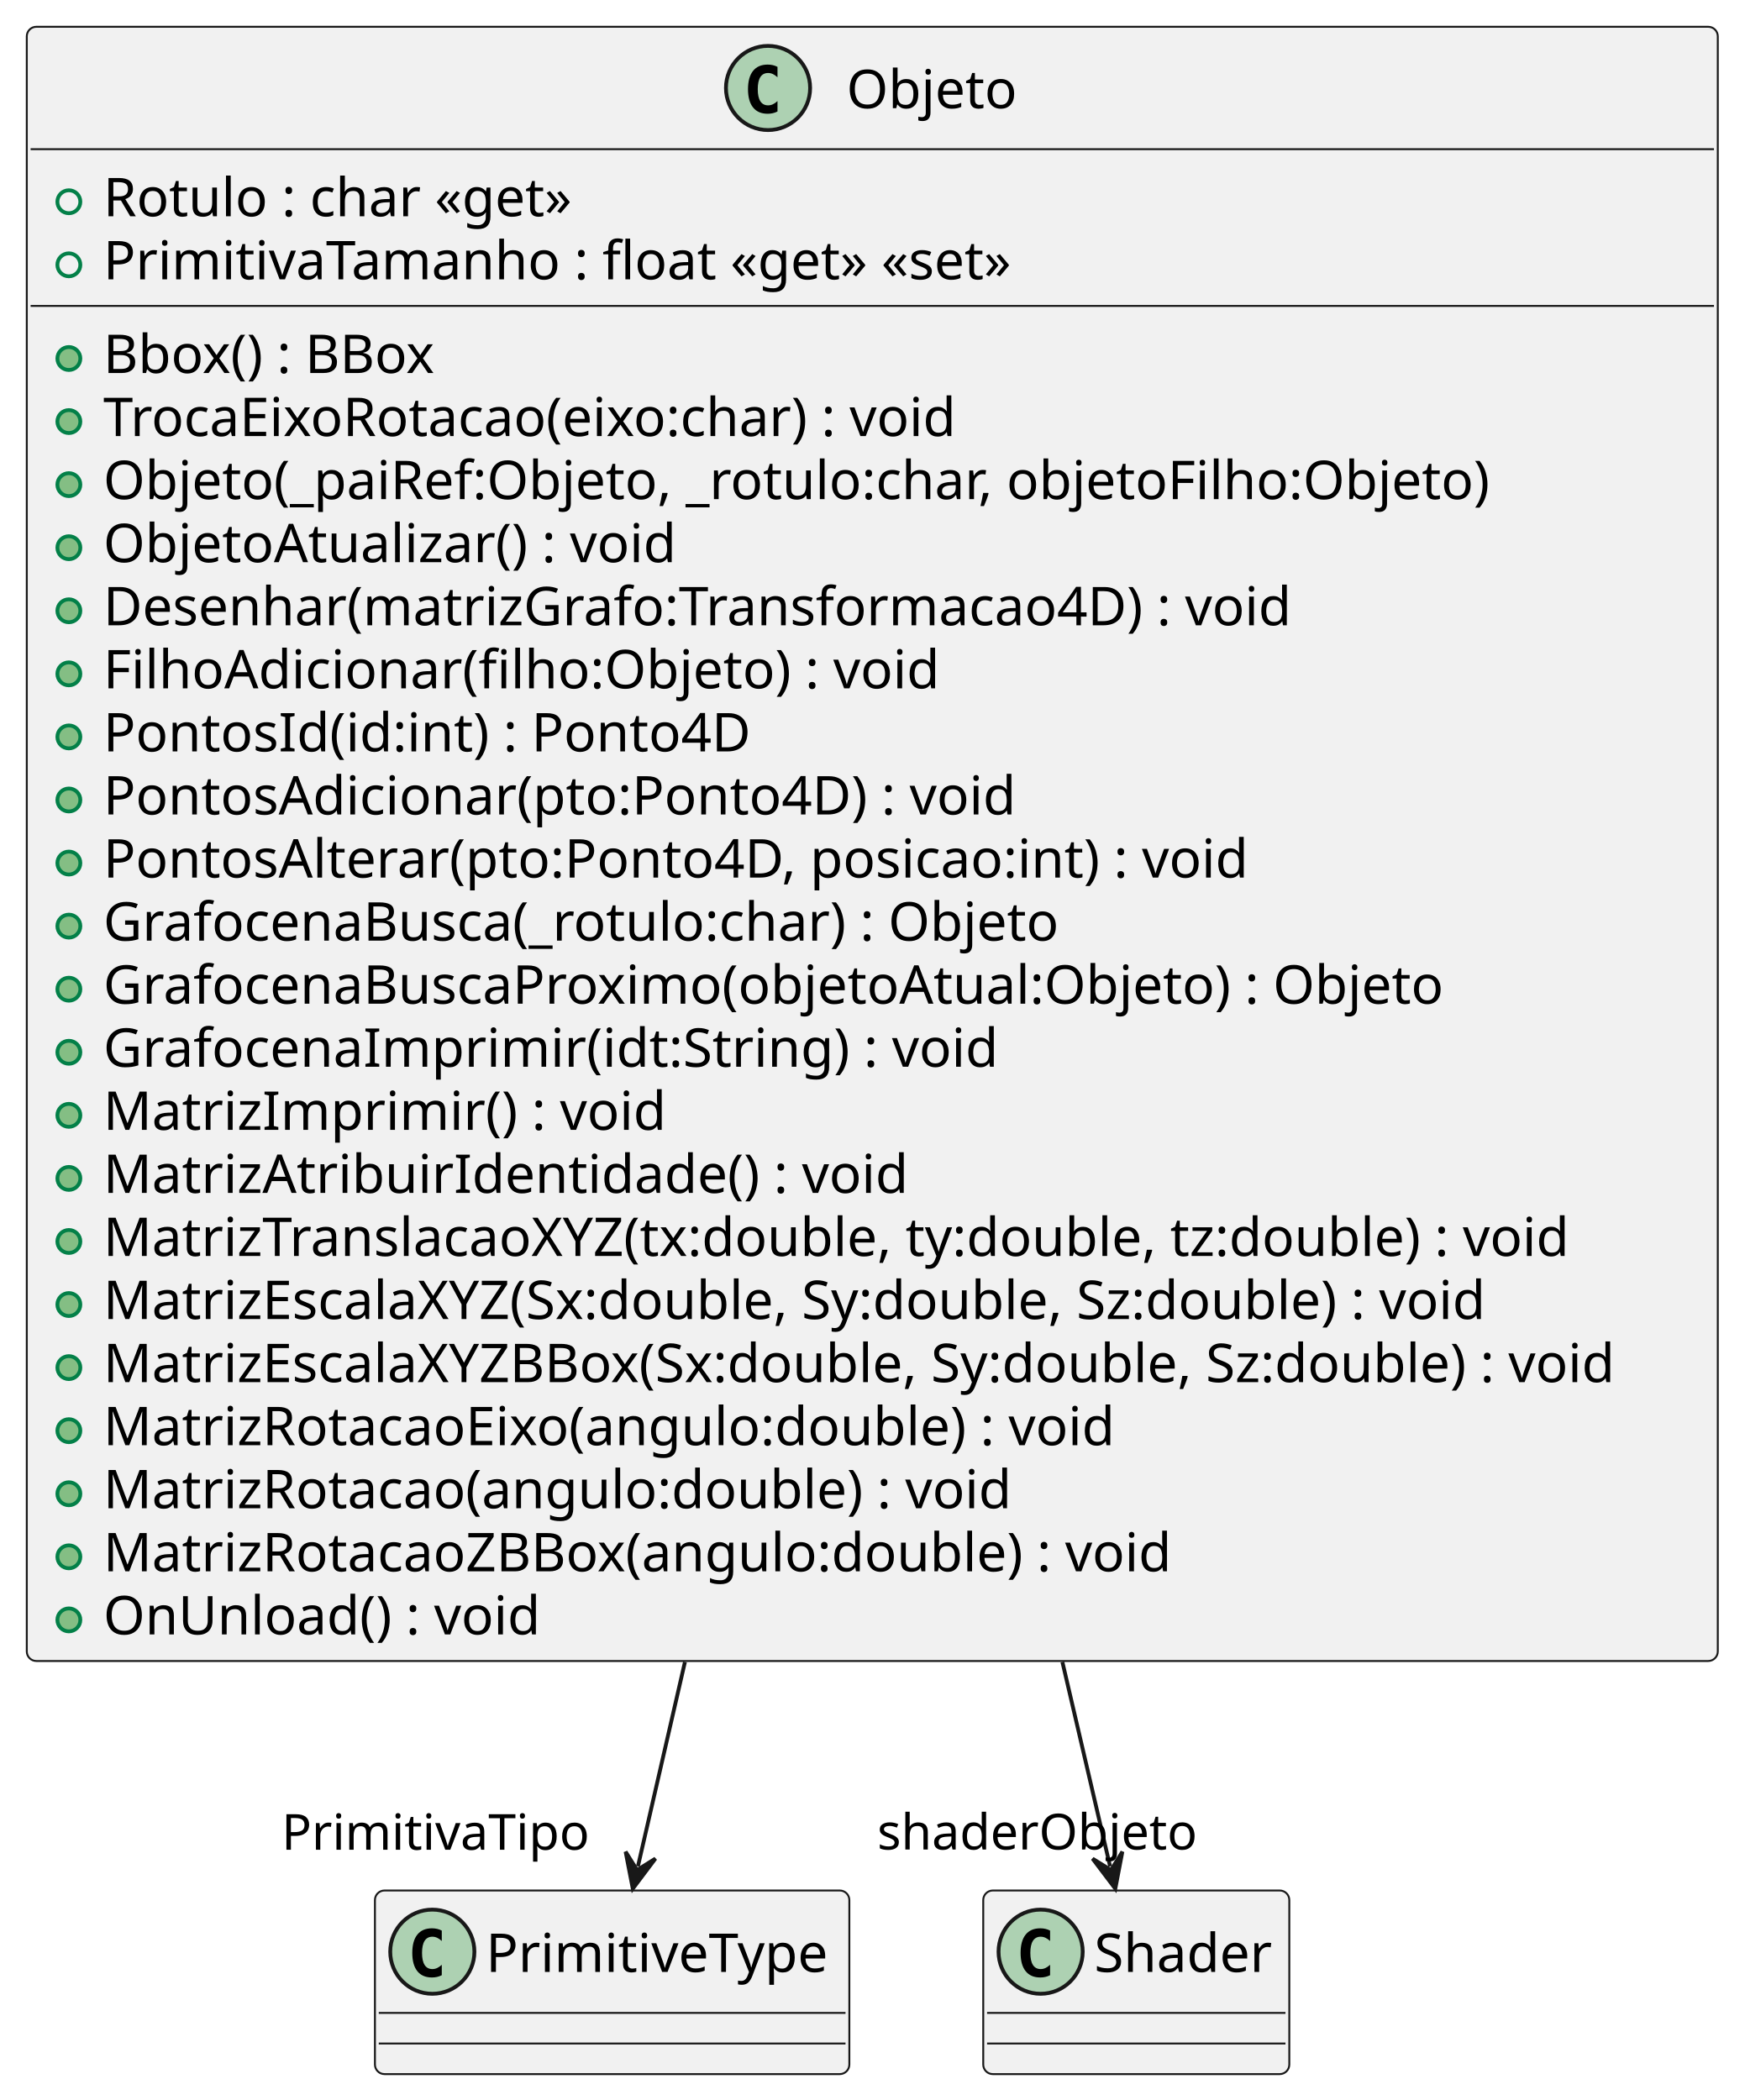
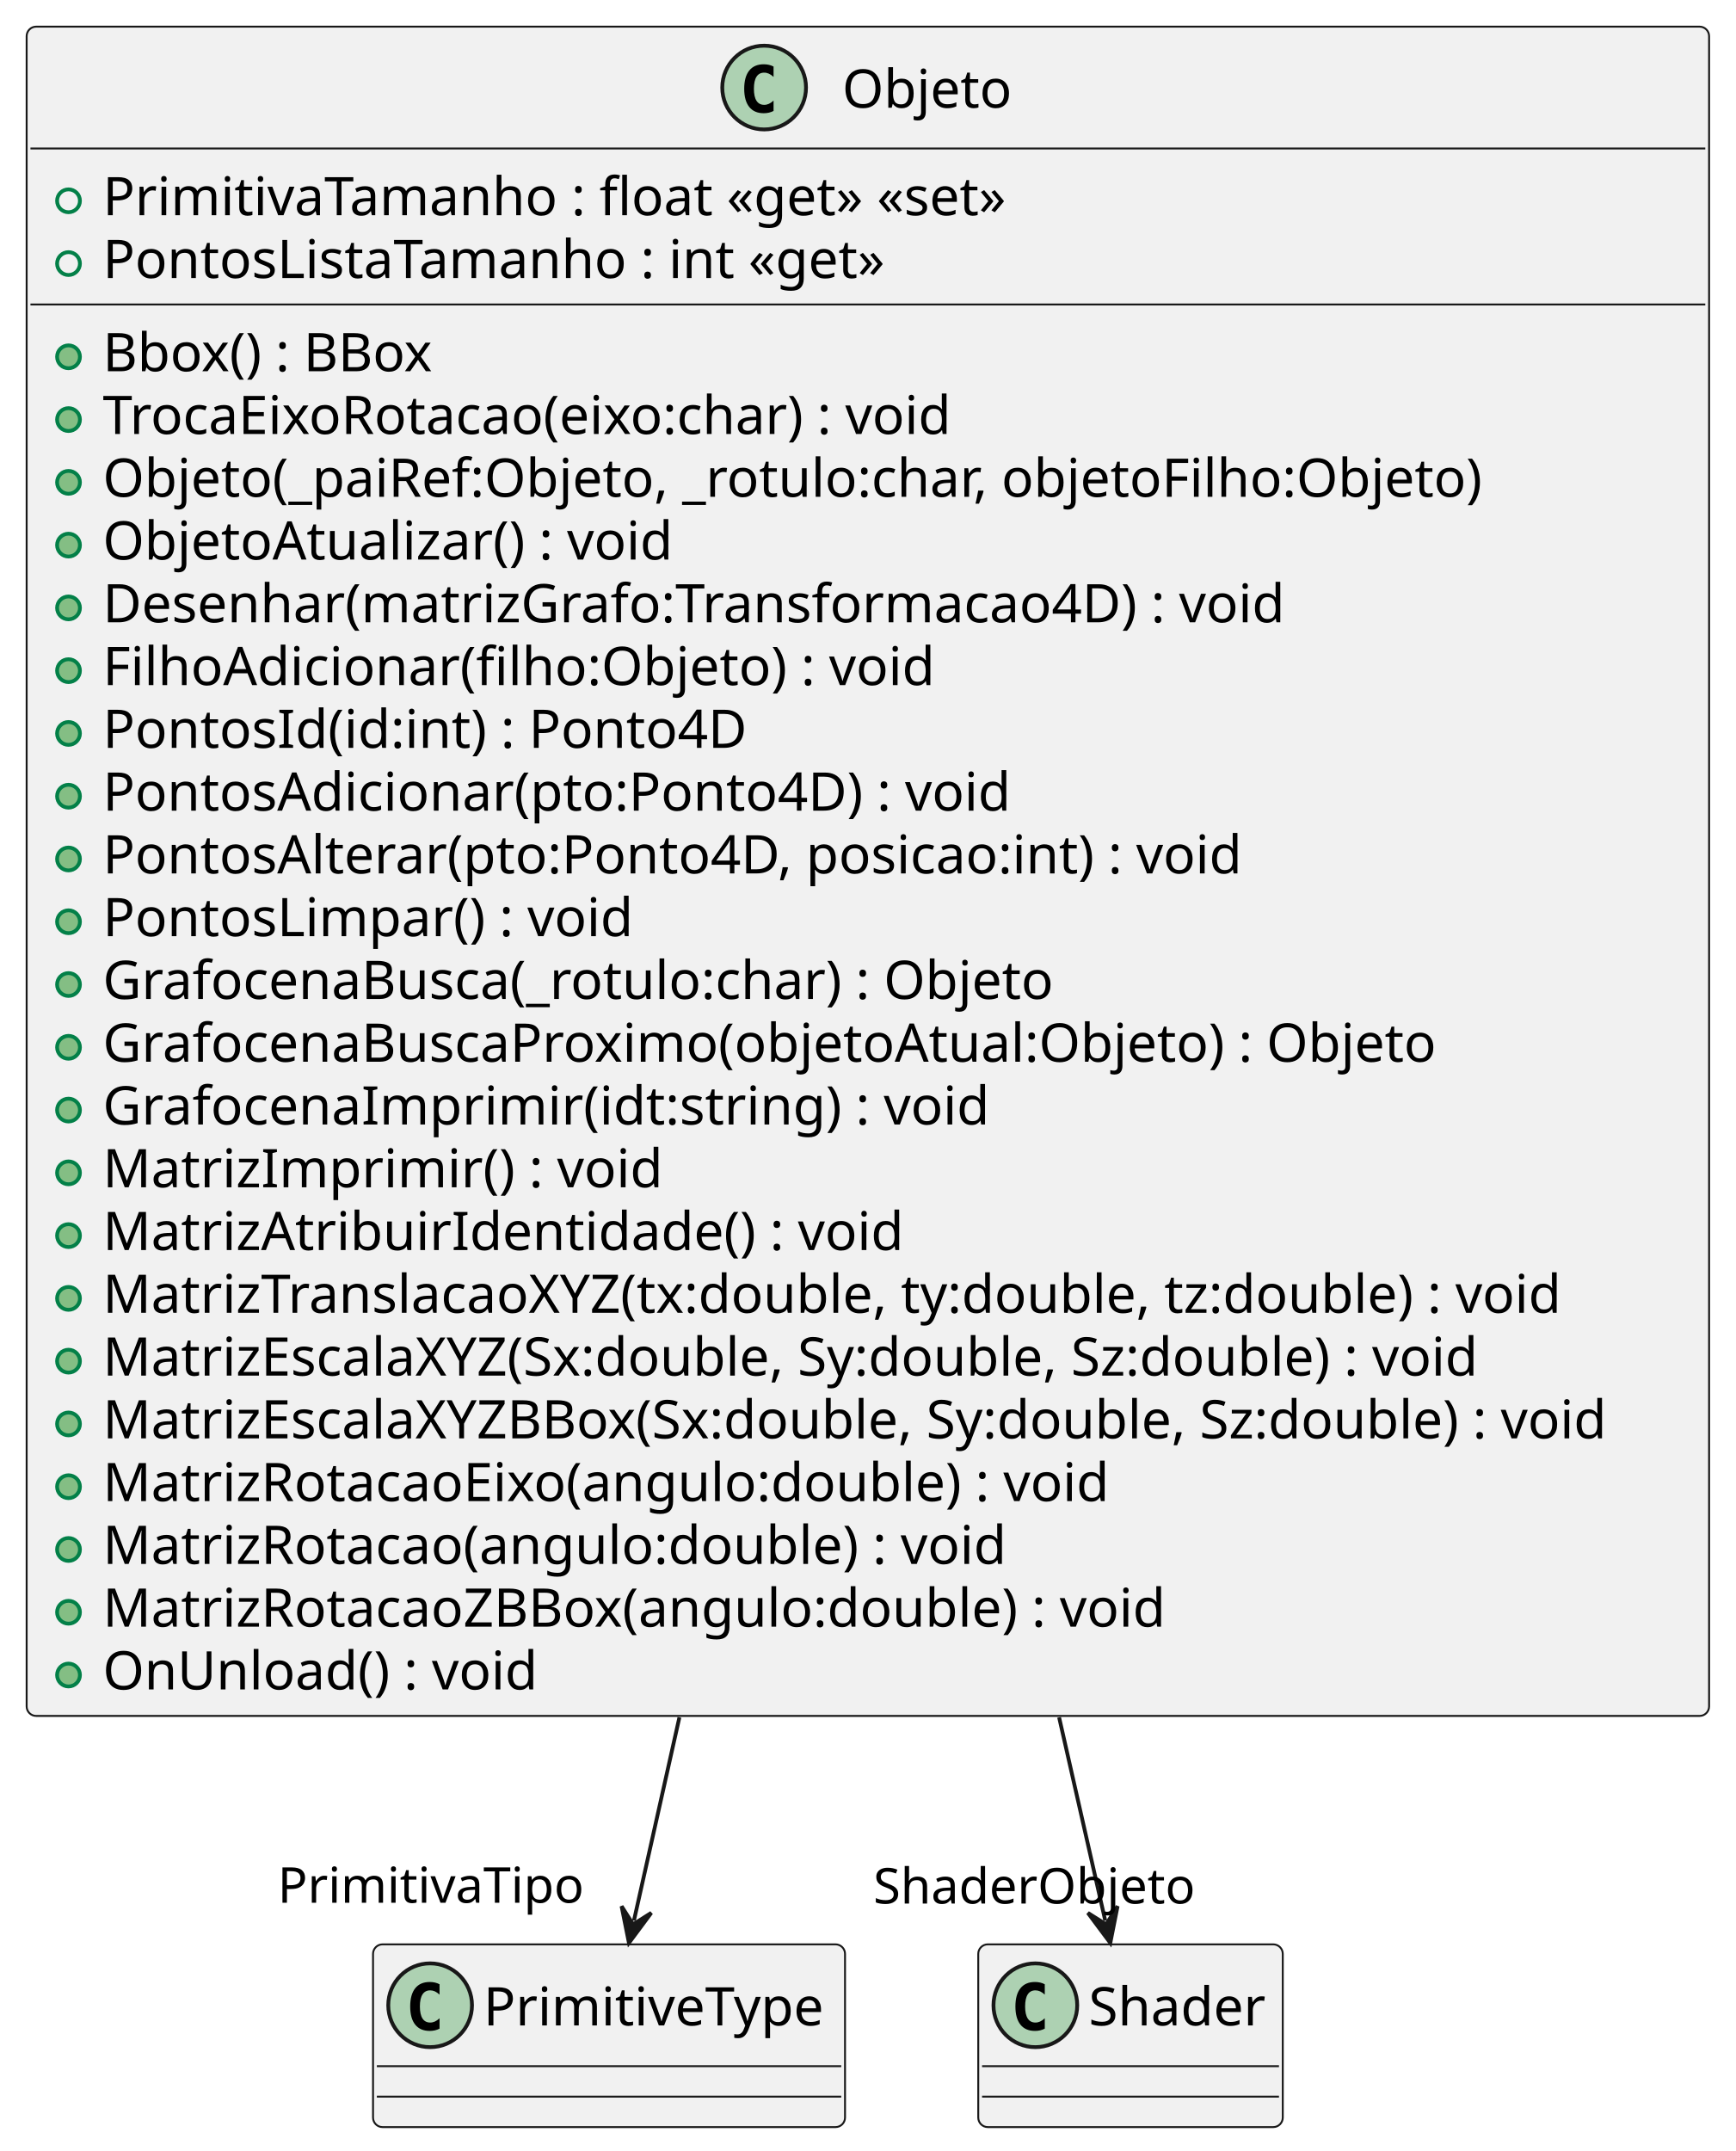
- <svg xmlns="http://www.w3.org/2000/svg" contentStyleType="text/css" height="549px" preserveAspectRatio="none" style="width:456px;height:549px;background:#FFFFFF;" version="1.1" viewBox="0 0 456 549" width="456px" zoomAndPan="magnify">
+ <svg xmlns="http://www.w3.org/2000/svg" contentStyleType="text/css" height="565px" preserveAspectRatio="none" style="width:456px;height:565px;background:#FFFFFF;" version="1.1" viewBox="0 0 456 565" width="456px" zoomAndPan="magnify">
  <defs />
  <g>
    <g id="elem_Objeto">
-       <rect codeLine="1" fill="#F1F1F1" height="427.231" id="Objeto" rx="2.5" ry="2.5" style="stroke:#181818;stroke-width:0.5;" width="442" x="7" y="7" />
+       <rect codeLine="1" fill="#F1F1F1" height="443.719" id="Objeto" rx="2.5" ry="2.5" style="stroke:#181818;stroke-width:0.5;" width="442" x="7" y="7" />
      <ellipse cx="200.75" cy="23" fill="#ADD1B2" rx="11" ry="11" style="stroke:#181818;stroke-width:1.0;" />
      <path d="M203.223,29.143 Q202.642,29.442 202.003,29.591 Q201.364,29.741 200.658,29.741 Q198.151,29.741 196.832,28.089 Q195.512,26.437 195.512,23.316 Q195.512,20.186 196.832,18.535 Q198.151,16.883 200.658,16.883 Q201.364,16.883 202.011,17.032 Q202.659,17.182 203.223,17.48 L203.223,20.203 Q202.592,19.622 201.999,19.352 Q201.405,19.082 200.774,19.082 Q199.43,19.082 198.745,20.149 Q198.06,21.216 198.06,23.316 Q198.06,25.408 198.745,26.474 Q199.43,27.541 200.774,27.541 Q201.405,27.541 201.999,27.271 Q202.592,27.002 203.223,26.42 Z " fill="#000000" />
      <text fill="#000000" font-family="sans-serif" font-size="14" lengthAdjust="spacing" textLength="46" x="221.25" y="28.291">Objeto</text>
      <line style="stroke:#181818;stroke-width:0.5;" x1="8" x2="448" y1="39" y2="39" />
      <ellipse cx="18" cy="52.744" fill="none" rx="3" ry="3" style="stroke:#038048;stroke-width:1.0;" />
-       <text fill="#000000" font-family="sans-serif" font-size="14" lengthAdjust="spacing" textLength="127" x="27" y="56.535">Rotulo : char «get»</text>
+       <text fill="#000000" font-family="sans-serif" font-size="14" lengthAdjust="spacing" textLength="245" x="27" y="56.535">PrimitivaTamanho : float «get» «set»</text>
      <ellipse cx="18" cy="69.232" fill="none" rx="3" ry="3" style="stroke:#038048;stroke-width:1.0;" />
-       <text fill="#000000" font-family="sans-serif" font-size="14" lengthAdjust="spacing" textLength="245" x="27" y="73.023">PrimitivaTamanho : float «get» «set»</text>
+       <text fill="#000000" font-family="sans-serif" font-size="14" lengthAdjust="spacing" textLength="213" x="27" y="73.023">PontosListaTamanho : int «get»</text>
      <line style="stroke:#181818;stroke-width:0.5;" x1="8" x2="448" y1="79.977" y2="79.977" />
      <ellipse cx="18" cy="93.721" fill="#84BE84" rx="3" ry="3" style="stroke:#038048;stroke-width:1.0;" />
      <text fill="#000000" font-family="sans-serif" font-size="14" lengthAdjust="spacing" textLength="91" x="27" y="97.512">Bbox() : BBox</text>
      <ellipse cx="18" cy="110.209" fill="#84BE84" rx="3" ry="3" style="stroke:#038048;stroke-width:1.0;" />
      <text fill="#000000" font-family="sans-serif" font-size="14" lengthAdjust="spacing" textLength="239" x="27" y="114">TrocaEixoRotacao(eixo:char) : void</text>
      <ellipse cx="18" cy="126.697" fill="#84BE84" rx="3" ry="3" style="stroke:#038048;stroke-width:1.0;" />
      <text fill="#000000" font-family="sans-serif" font-size="14" lengthAdjust="spacing" textLength="383" x="27" y="130.488">Objeto(_paiRef:Objeto, _rotulo:char, objetoFilho:Objeto)</text>
      <ellipse cx="18" cy="143.185" fill="#84BE84" rx="3" ry="3" style="stroke:#038048;stroke-width:1.0;" />
      <text fill="#000000" font-family="sans-serif" font-size="14" lengthAdjust="spacing" textLength="159" x="27" y="146.977">ObjetoAtualizar() : void</text>
      <ellipse cx="18" cy="159.674" fill="#84BE84" rx="3" ry="3" style="stroke:#038048;stroke-width:1.0;" />
      <text fill="#000000" font-family="sans-serif" font-size="14" lengthAdjust="spacing" textLength="325" x="27" y="163.465">Desenhar(matrizGrafo:Transformacao4D) : void</text>
      <ellipse cx="18" cy="176.162" fill="#84BE84" rx="3" ry="3" style="stroke:#038048;stroke-width:1.0;" />
      <text fill="#000000" font-family="sans-serif" font-size="14" lengthAdjust="spacing" textLength="232" x="27" y="179.953">FilhoAdicionar(filho:Objeto) : void</text>
      <ellipse cx="18" cy="192.65" fill="#84BE84" rx="3" ry="3" style="stroke:#038048;stroke-width:1.0;" />
      <text fill="#000000" font-family="sans-serif" font-size="14" lengthAdjust="spacing" textLength="176" x="27" y="196.441">PontosId(id:int) : Ponto4D</text>
      <ellipse cx="18" cy="209.139" fill="#84BE84" rx="3" ry="3" style="stroke:#038048;stroke-width:1.0;" />
      <text fill="#000000" font-family="sans-serif" font-size="14" lengthAdjust="spacing" textLength="250" x="27" y="212.93">PontosAdicionar(pto:Ponto4D) : void</text>
      <ellipse cx="18" cy="225.627" fill="#84BE84" rx="3" ry="3" style="stroke:#038048;stroke-width:1.0;" />
      <text fill="#000000" font-family="sans-serif" font-size="14" lengthAdjust="spacing" textLength="314" x="27" y="229.418">PontosAlterar(pto:Ponto4D, posicao:int) : void</text>
      <ellipse cx="18" cy="242.115" fill="#84BE84" rx="3" ry="3" style="stroke:#038048;stroke-width:1.0;" />
-       <text fill="#000000" font-family="sans-serif" font-size="14" lengthAdjust="spacing" textLength="260" x="27" y="245.906">GrafocenaBusca(_rotulo:char) : Objeto</text>
+       <text fill="#000000" font-family="sans-serif" font-size="14" lengthAdjust="spacing" textLength="145" x="27" y="245.906">PontosLimpar() : void</text>
      <ellipse cx="18" cy="258.603" fill="#84BE84" rx="3" ry="3" style="stroke:#038048;stroke-width:1.0;" />
-       <text fill="#000000" font-family="sans-serif" font-size="14" lengthAdjust="spacing" textLength="365" x="27" y="262.394">GrafocenaBuscaProximo(objetoAtual:Objeto) : Objeto</text>
+       <text fill="#000000" font-family="sans-serif" font-size="14" lengthAdjust="spacing" textLength="260" x="27" y="262.394">GrafocenaBusca(_rotulo:char) : Objeto</text>
      <ellipse cx="18" cy="275.092" fill="#84BE84" rx="3" ry="3" style="stroke:#038048;stroke-width:1.0;" />
-       <text fill="#000000" font-family="sans-serif" font-size="14" lengthAdjust="spacing" textLength="243" x="27" y="278.883">GrafocenaImprimir(idt:String) : void</text>
+       <text fill="#000000" font-family="sans-serif" font-size="14" lengthAdjust="spacing" textLength="365" x="27" y="278.883">GrafocenaBuscaProximo(objetoAtual:Objeto) : Objeto</text>
      <ellipse cx="18" cy="291.58" fill="#84BE84" rx="3" ry="3" style="stroke:#038048;stroke-width:1.0;" />
-       <text fill="#000000" font-family="sans-serif" font-size="14" lengthAdjust="spacing" textLength="153" x="27" y="295.371">MatrizImprimir() : void</text>
+       <text fill="#000000" font-family="sans-serif" font-size="14" lengthAdjust="spacing" textLength="242" x="27" y="295.371">GrafocenaImprimir(idt:string) : void</text>
      <ellipse cx="18" cy="308.068" fill="#84BE84" rx="3" ry="3" style="stroke:#038048;stroke-width:1.0;" />
-       <text fill="#000000" font-family="sans-serif" font-size="14" lengthAdjust="spacing" textLength="220" x="27" y="311.859">MatrizAtribuirIdentidade() : void</text>
+       <text fill="#000000" font-family="sans-serif" font-size="14" lengthAdjust="spacing" textLength="153" x="27" y="311.859">MatrizImprimir() : void</text>
      <ellipse cx="18" cy="324.557" fill="#84BE84" rx="3" ry="3" style="stroke:#038048;stroke-width:1.0;" />
-       <text fill="#000000" font-family="sans-serif" font-size="14" lengthAdjust="spacing" textLength="406" x="27" y="328.348">MatrizTranslacaoXYZ(tx:double, ty:double, tz:double) : void</text>
+       <text fill="#000000" font-family="sans-serif" font-size="14" lengthAdjust="spacing" textLength="220" x="27" y="328.348">MatrizAtribuirIdentidade() : void</text>
      <ellipse cx="18" cy="341.045" fill="#84BE84" rx="3" ry="3" style="stroke:#038048;stroke-width:1.0;" />
-       <text fill="#000000" font-family="sans-serif" font-size="14" lengthAdjust="spacing" textLength="382" x="27" y="344.836">MatrizEscalaXYZ(Sx:double, Sy:double, Sz:double) : void</text>
+       <text fill="#000000" font-family="sans-serif" font-size="14" lengthAdjust="spacing" textLength="406" x="27" y="344.836">MatrizTranslacaoXYZ(tx:double, ty:double, tz:double) : void</text>
      <ellipse cx="18" cy="357.533" fill="#84BE84" rx="3" ry="3" style="stroke:#038048;stroke-width:1.0;" />
-       <text fill="#000000" font-family="sans-serif" font-size="14" lengthAdjust="spacing" textLength="416" x="27" y="361.324">MatrizEscalaXYZBBox(Sx:double, Sy:double, Sz:double) : void</text>
+       <text fill="#000000" font-family="sans-serif" font-size="14" lengthAdjust="spacing" textLength="382" x="27" y="361.324">MatrizEscalaXYZ(Sx:double, Sy:double, Sz:double) : void</text>
      <ellipse cx="18" cy="374.022" fill="#84BE84" rx="3" ry="3" style="stroke:#038048;stroke-width:1.0;" />
-       <text fill="#000000" font-family="sans-serif" font-size="14" lengthAdjust="spacing" textLength="279" x="27" y="377.812">MatrizRotacaoEixo(angulo:double) : void</text>
+       <text fill="#000000" font-family="sans-serif" font-size="14" lengthAdjust="spacing" textLength="416" x="27" y="377.812">MatrizEscalaXYZBBox(Sx:double, Sy:double, Sz:double) : void</text>
      <ellipse cx="18" cy="390.51" fill="#84BE84" rx="3" ry="3" style="stroke:#038048;stroke-width:1.0;" />
-       <text fill="#000000" font-family="sans-serif" font-size="14" lengthAdjust="spacing" textLength="249" x="27" y="394.301">MatrizRotacao(angulo:double) : void</text>
+       <text fill="#000000" font-family="sans-serif" font-size="14" lengthAdjust="spacing" textLength="279" x="27" y="394.301">MatrizRotacaoEixo(angulo:double) : void</text>
      <ellipse cx="18" cy="406.998" fill="#84BE84" rx="3" ry="3" style="stroke:#038048;stroke-width:1.0;" />
-       <text fill="#000000" font-family="sans-serif" font-size="14" lengthAdjust="spacing" textLength="291" x="27" y="410.789">MatrizRotacaoZBBox(angulo:double) : void</text>
+       <text fill="#000000" font-family="sans-serif" font-size="14" lengthAdjust="spacing" textLength="249" x="27" y="410.789">MatrizRotacao(angulo:double) : void</text>
      <ellipse cx="18" cy="423.486" fill="#84BE84" rx="3" ry="3" style="stroke:#038048;stroke-width:1.0;" />
-       <text fill="#000000" font-family="sans-serif" font-size="14" lengthAdjust="spacing" textLength="120" x="27" y="427.277">OnUnload() : void</text>
+       <text fill="#000000" font-family="sans-serif" font-size="14" lengthAdjust="spacing" textLength="291" x="27" y="427.277">MatrizRotacaoZBBox(angulo:double) : void</text>
+       <ellipse cx="18" cy="439.975" fill="#84BE84" rx="3" ry="3" style="stroke:#038048;stroke-width:1.0;" />
+       <text fill="#000000" font-family="sans-serif" font-size="14" lengthAdjust="spacing" textLength="120" x="27" y="443.766">OnUnload() : void</text>
    </g>
    <g id="elem_PrimitiveType">
-       <rect fill="#F1F1F1" height="48" id="PrimitiveType" rx="2.5" ry="2.5" style="stroke:#181818;stroke-width:0.5;" width="124" x="98" y="494.23" />
-       <ellipse cx="113" cy="510.23" fill="#ADD1B2" rx="11" ry="11" style="stroke:#181818;stroke-width:1.0;" />
-       <path d="M115.473,516.373 Q114.892,516.672 114.253,516.821 Q113.614,516.971 112.908,516.971 Q110.401,516.971 109.082,515.319 Q107.762,513.667 107.762,510.546 Q107.762,507.416 109.082,505.765 Q110.401,504.113 112.908,504.113 Q113.614,504.113 114.261,504.262 Q114.909,504.412 115.473,504.711 L115.473,507.433 Q114.842,506.852 114.249,506.582 Q113.655,506.312 113.024,506.312 Q111.68,506.312 110.995,507.379 Q110.31,508.446 110.31,510.546 Q110.31,512.638 110.995,513.704 Q111.68,514.771 113.024,514.771 Q113.655,514.771 114.249,514.501 Q114.842,514.231 115.473,513.65 Z " fill="#000000" />
-       <text fill="#000000" font-family="sans-serif" font-size="14" lengthAdjust="spacing" textLength="92" x="127" y="515.521">PrimitiveType</text>
-       <line style="stroke:#181818;stroke-width:0.5;" x1="99" x2="221" y1="526.23" y2="526.23" />
-       <line style="stroke:#181818;stroke-width:0.5;" x1="99" x2="221" y1="534.23" y2="534.23" />
+       <rect fill="#F1F1F1" height="48" id="PrimitiveType" rx="2.5" ry="2.5" style="stroke:#181818;stroke-width:0.5;" width="124" x="98" y="510.72" />
+       <ellipse cx="113" cy="526.72" fill="#ADD1B2" rx="11" ry="11" style="stroke:#181818;stroke-width:1.0;" />
+       <path d="M115.473,532.863 Q114.892,533.162 114.253,533.311 Q113.614,533.461 112.908,533.461 Q110.401,533.461 109.082,531.809 Q107.762,530.157 107.762,527.036 Q107.762,523.907 109.082,522.255 Q110.401,520.603 112.908,520.603 Q113.614,520.603 114.261,520.752 Q114.909,520.902 115.473,521.201 L115.473,523.923 Q114.842,523.342 114.249,523.072 Q113.655,522.803 113.024,522.803 Q111.68,522.803 110.995,523.869 Q110.31,524.936 110.31,527.036 Q110.31,529.128 110.995,530.194 Q111.68,531.261 113.024,531.261 Q113.655,531.261 114.249,530.991 Q114.842,530.721 115.473,530.14 Z " fill="#000000" />
+       <text fill="#000000" font-family="sans-serif" font-size="14" lengthAdjust="spacing" textLength="92" x="127" y="532.011">PrimitiveType</text>
+       <line style="stroke:#181818;stroke-width:0.5;" x1="99" x2="221" y1="542.72" y2="542.72" />
+       <line style="stroke:#181818;stroke-width:0.5;" x1="99" x2="221" y1="550.72" y2="550.72" />
    </g>
    <g id="elem_Shader">
-       <rect fill="#F1F1F1" height="48" id="Shader" rx="2.5" ry="2.5" style="stroke:#181818;stroke-width:0.5;" width="80" x="257" y="494.23" />
-       <ellipse cx="272" cy="510.23" fill="#ADD1B2" rx="11" ry="11" style="stroke:#181818;stroke-width:1.0;" />
-       <path d="M274.473,516.373 Q273.892,516.672 273.253,516.821 Q272.614,516.971 271.908,516.971 Q269.401,516.971 268.082,515.319 Q266.762,513.667 266.762,510.546 Q266.762,507.416 268.082,505.765 Q269.401,504.113 271.908,504.113 Q272.614,504.113 273.261,504.262 Q273.909,504.412 274.473,504.711 L274.473,507.433 Q273.842,506.852 273.249,506.582 Q272.655,506.312 272.024,506.312 Q270.68,506.312 269.995,507.379 Q269.31,508.446 269.31,510.546 Q269.31,512.638 269.995,513.704 Q270.68,514.771 272.024,514.771 Q272.655,514.771 273.249,514.501 Q273.842,514.231 274.473,513.65 Z " fill="#000000" />
-       <text fill="#000000" font-family="sans-serif" font-size="14" lengthAdjust="spacing" textLength="48" x="286" y="515.521">Shader</text>
-       <line style="stroke:#181818;stroke-width:0.5;" x1="258" x2="336" y1="526.23" y2="526.23" />
-       <line style="stroke:#181818;stroke-width:0.5;" x1="258" x2="336" y1="534.23" y2="534.23" />
+       <rect fill="#F1F1F1" height="48" id="Shader" rx="2.5" ry="2.5" style="stroke:#181818;stroke-width:0.5;" width="80" x="257" y="510.72" />
+       <ellipse cx="272" cy="526.72" fill="#ADD1B2" rx="11" ry="11" style="stroke:#181818;stroke-width:1.0;" />
+       <path d="M274.473,532.863 Q273.892,533.162 273.253,533.311 Q272.614,533.461 271.908,533.461 Q269.401,533.461 268.082,531.809 Q266.762,530.157 266.762,527.036 Q266.762,523.907 268.082,522.255 Q269.401,520.603 271.908,520.603 Q272.614,520.603 273.261,520.752 Q273.909,520.902 274.473,521.201 L274.473,523.923 Q273.842,523.342 273.249,523.072 Q272.655,522.803 272.024,522.803 Q270.68,522.803 269.995,523.869 Q269.31,524.936 269.31,527.036 Q269.31,529.128 269.995,530.194 Q270.68,531.261 272.024,531.261 Q272.655,531.261 273.249,530.991 Q273.842,530.721 274.473,530.14 Z " fill="#000000" />
+       <text fill="#000000" font-family="sans-serif" font-size="14" lengthAdjust="spacing" textLength="48" x="286" y="532.011">Shader</text>
+       <line style="stroke:#181818;stroke-width:0.5;" x1="258" x2="336" y1="542.72" y2="542.72" />
+       <line style="stroke:#181818;stroke-width:0.5;" x1="258" x2="336" y1="550.72" y2="550.72" />
    </g>
    <g id="link_Objeto_PrimitiveType">
-       <path codeLine="26" d="M179.03,434.49 C173.61,458.08 170.166,473.053 166.746,487.913 " fill="none" id="Objeto-to-PrimitiveType" style="stroke:#181818;stroke-width:1.0;" />
-       <polygon fill="#181818" points="165.4,493.76,171.317,485.886,166.521,488.887,163.52,484.092,165.4,493.76" style="stroke:#181818;stroke-width:1.0;" />
-       <text fill="#000000" font-family="sans-serif" font-size="13" lengthAdjust="spacing" textLength="83" x="73.601" y="483.574">PrimitivaTipo</text>
+       <path codeLine="27" d="M178.49,451.09 C173.2,474.74 169.862,489.675 166.542,504.495 " fill="none" id="Objeto-to-PrimitiveType" style="stroke:#181818;stroke-width:1.0;" />
+       <polygon fill="#181818" points="165.23,510.35,171.101,502.442,166.323,505.471,163.294,500.693,165.23,510.35" style="stroke:#181818;stroke-width:1.0;" />
+       <text fill="#000000" font-family="sans-serif" font-size="13" lengthAdjust="spacing" textLength="83" x="72.936" y="499.791">PrimitivaTipo</text>
    </g>
    <g id="link_Objeto_Shader">
-       <path codeLine="27" d="M277.69,434.49 C283.19,458.08 286.686,473.057 290.156,487.917 " fill="none" id="Objeto-to-Shader" style="stroke:#181818;stroke-width:1.0;" />
-       <polygon fill="#181818" points="291.52,493.76,293.369,484.086,290.383,488.891,285.578,485.905,291.52,493.76" style="stroke:#181818;stroke-width:1.0;" />
-       <text fill="#000000" font-family="sans-serif" font-size="13" lengthAdjust="spacing" textLength="84" x="229.3" y="483.512">shaderObjeto</text>
+       <path codeLine="28" d="M278.24,451.09 C283.61,474.74 287.003,489.678 290.363,504.498 " fill="none" id="Objeto-to-Shader" style="stroke:#181818;stroke-width:1.0;" />
+       <polygon fill="#181818" points="291.69,510.35,293.601,500.688,290.584,505.474,285.799,502.457,291.69,510.35" style="stroke:#181818;stroke-width:1.0;" />
+       <text fill="#000000" font-family="sans-serif" font-size="13" lengthAdjust="spacing" textLength="84" x="229.433" y="500.003">ShaderObjeto</text>
    </g>
  </g>
</svg>
